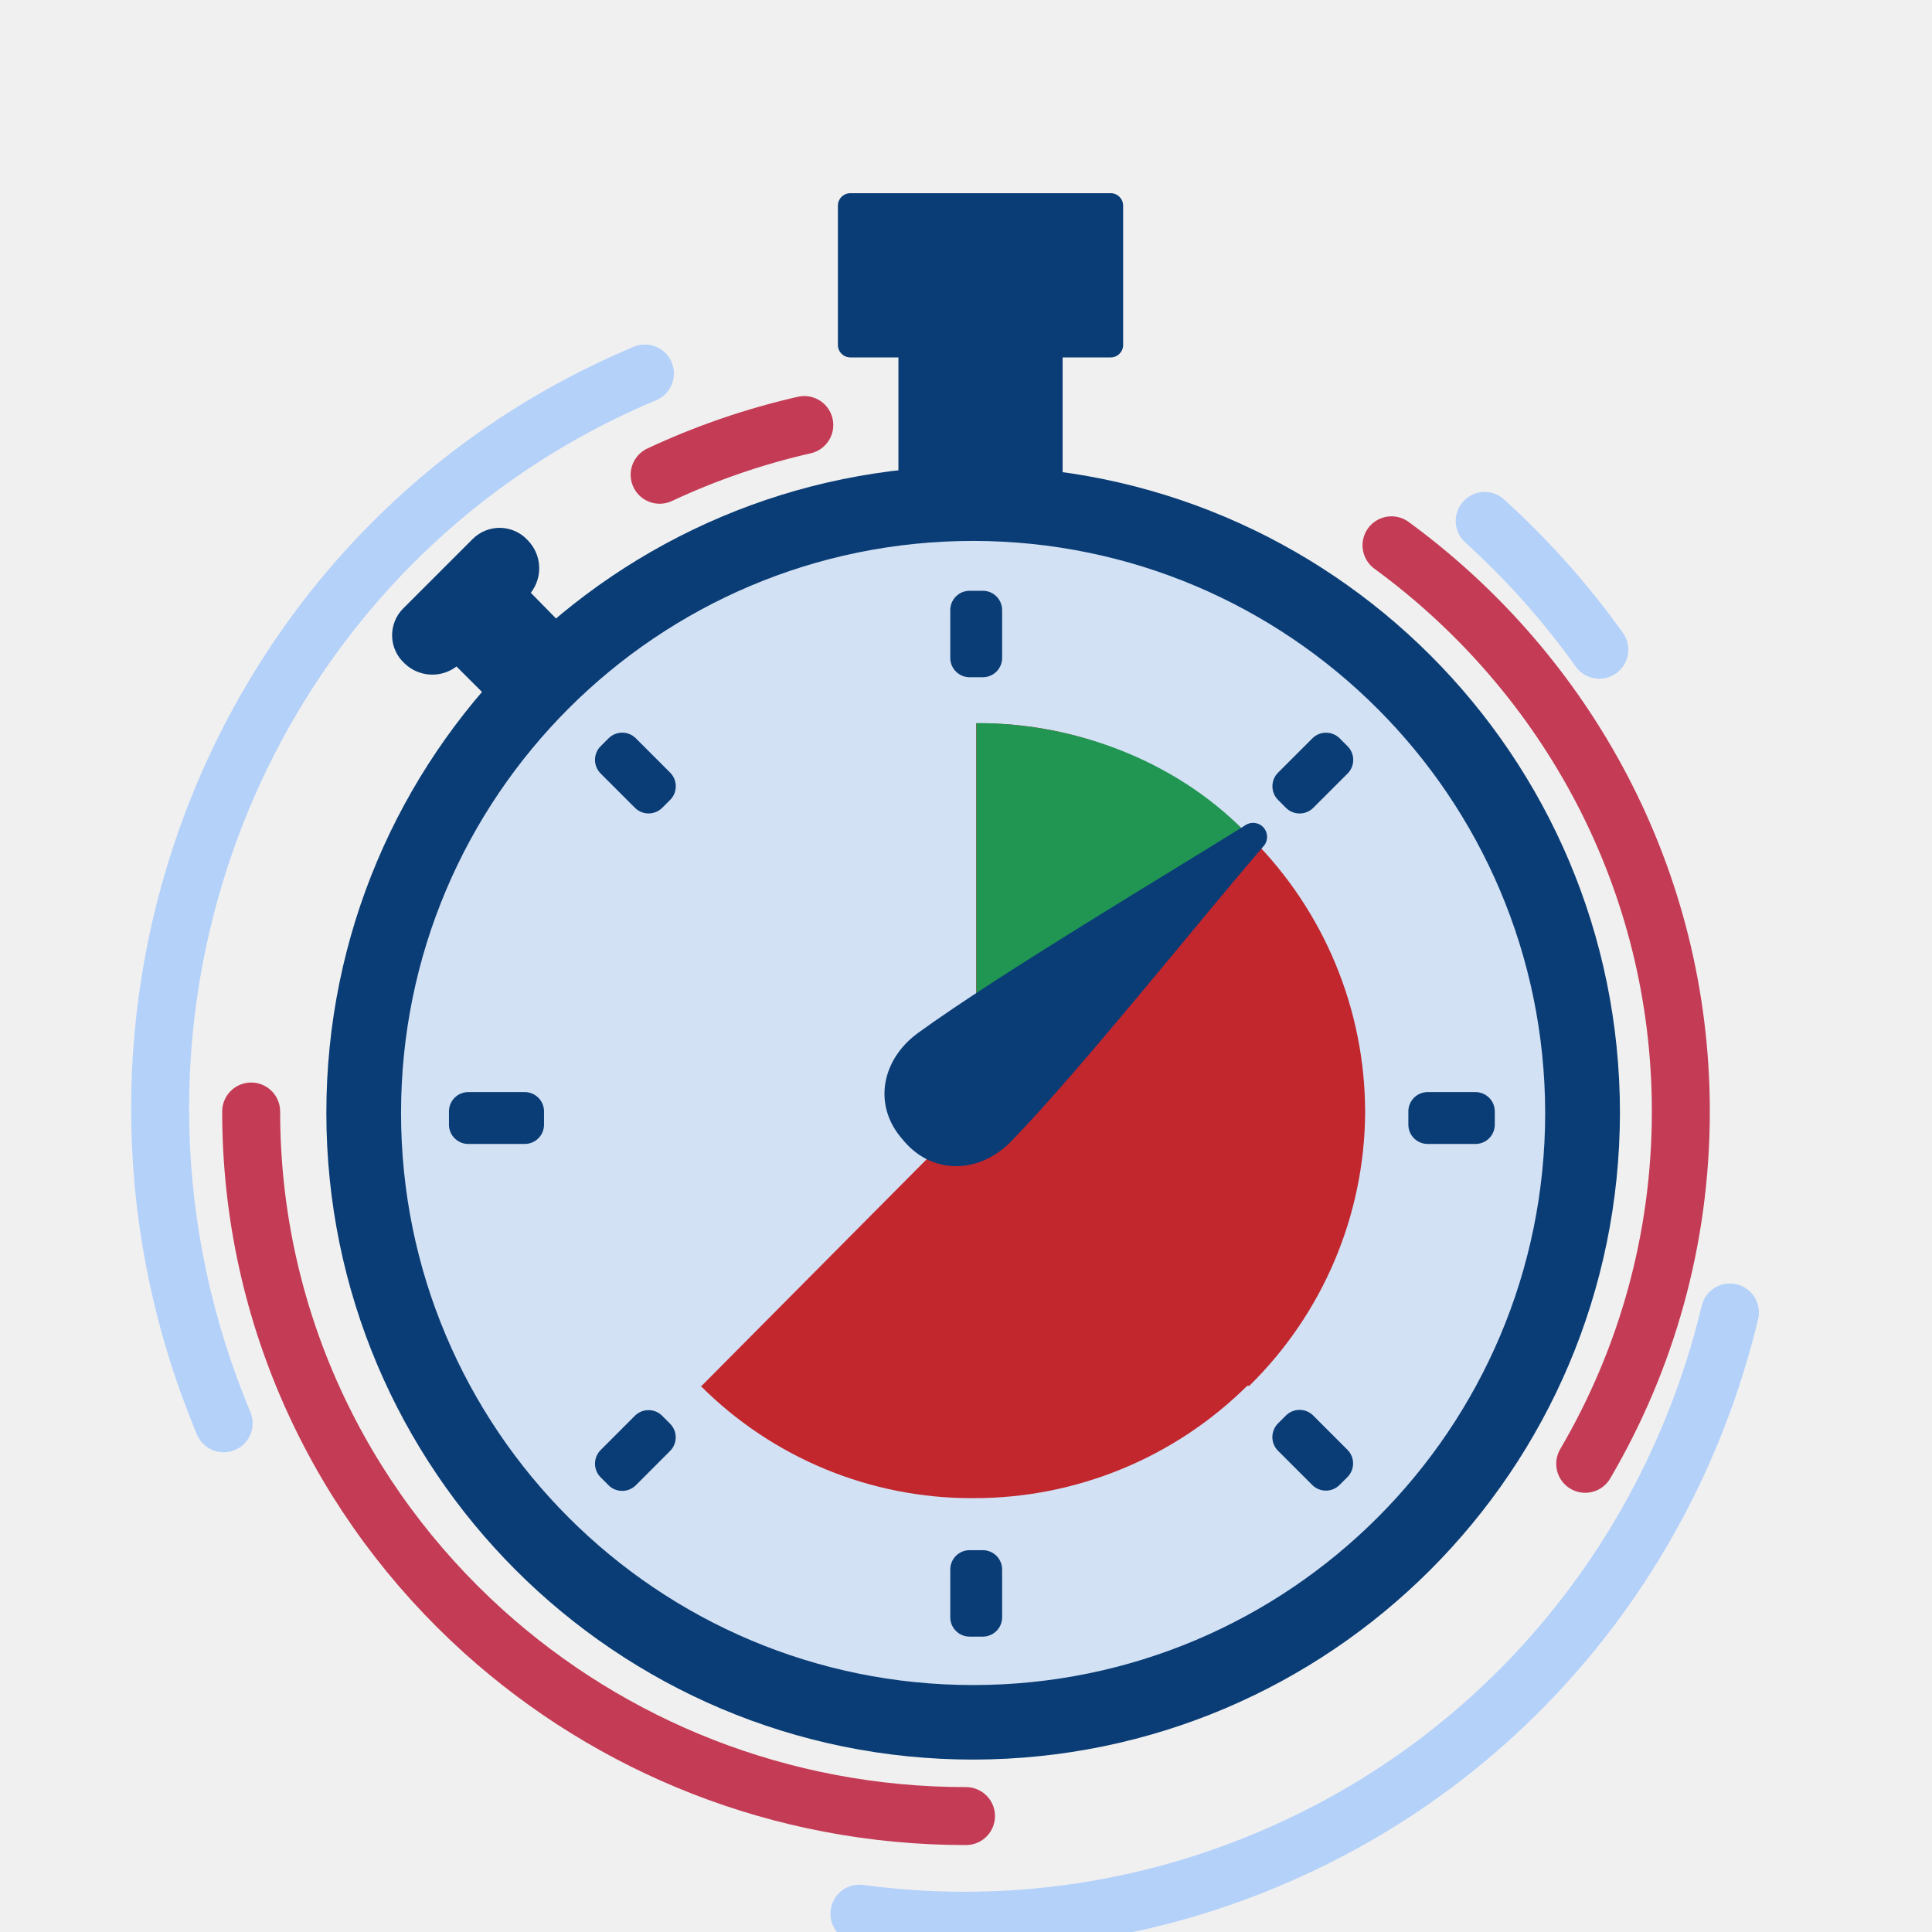
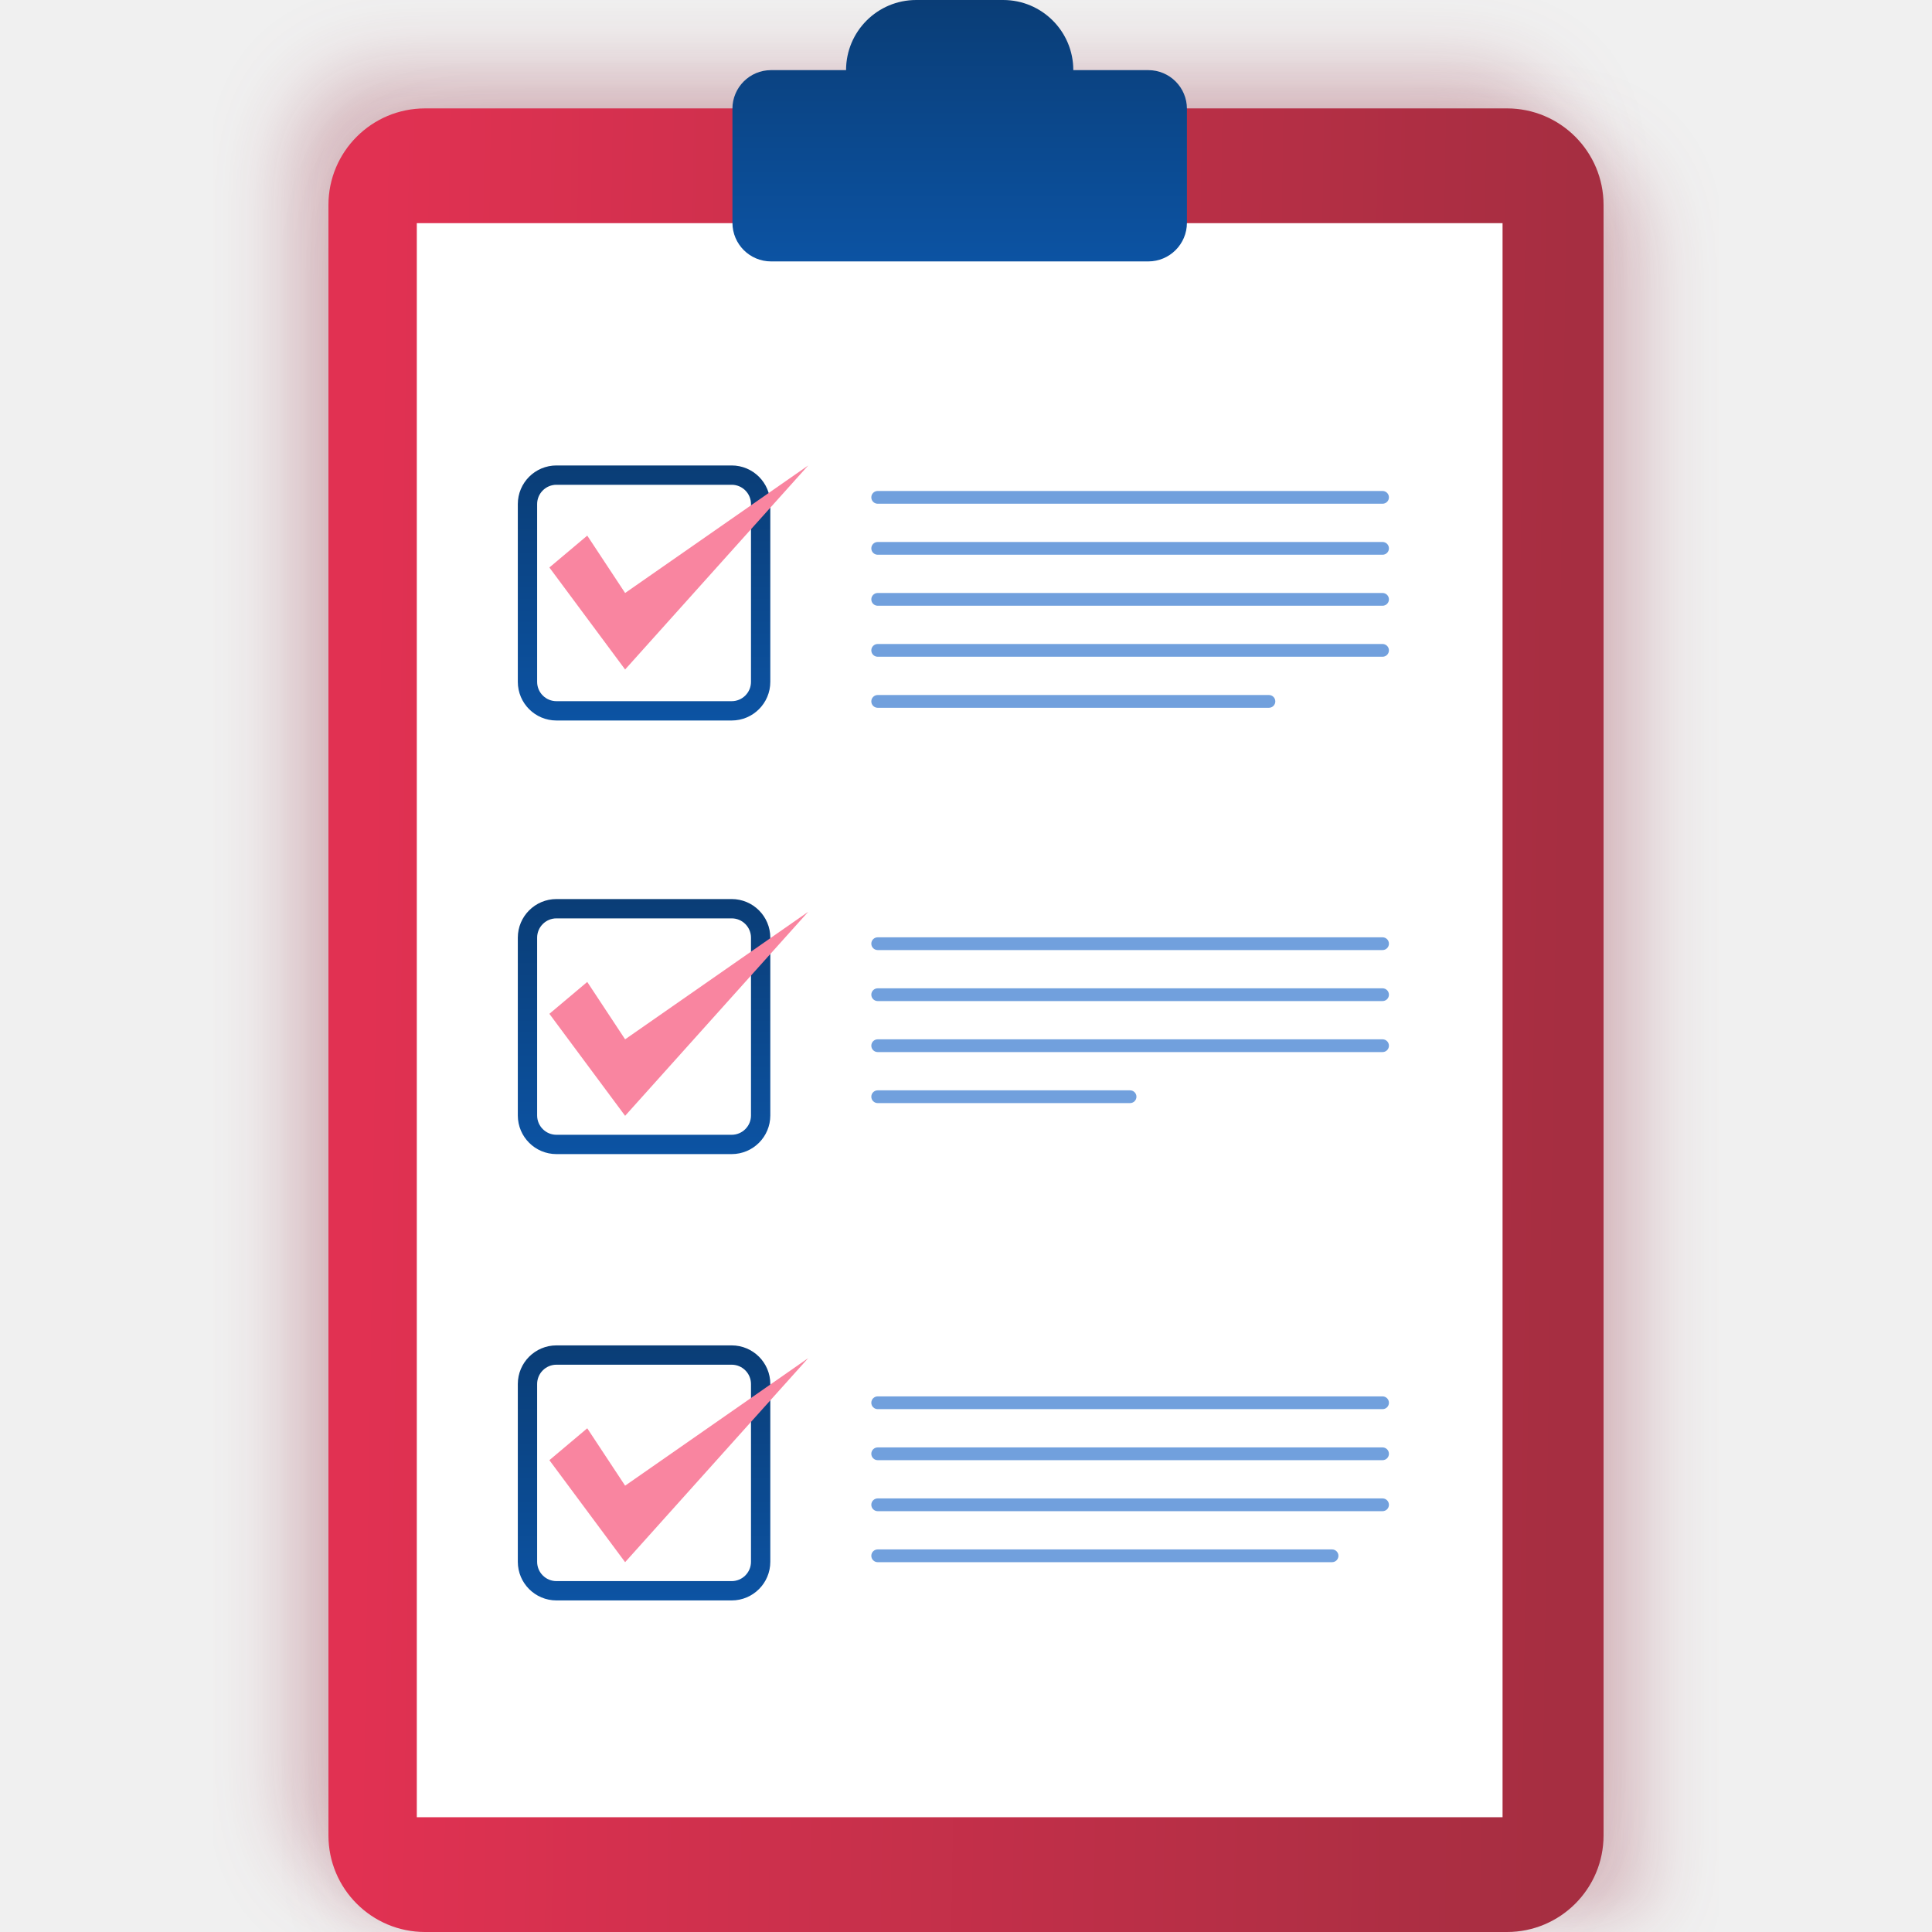
<svg xmlns="http://www.w3.org/2000/svg" width="100" height="100" fill="none">
  <g clip-path="url(#clip0)">
-     <path d="M50 94c-9.62 0-18.384-3.619-24.964-9.551C17.639 77.78 13 68.19 13 57.532m59.024-29.307C81.11 34.87 87 45.523 87 57.532c0 6.642-1.802 12.87-4.95 18.234M34.143 24.573A37.089 37.089 0 0141.63 22" stroke="#C43B55" stroke-width="3" stroke-linecap="round" />
-     <path d="M11.577 73.67c-4.188-10-4.24-20.686-.938-30.109 3.712-10.591 11.663-19.588 22.743-24.228m56.158 48.6c-2.953 12.34-11.464 23.099-23.947 28.326a40.46 40.46 0 01-21.11 2.792m32.364-72.086a41.801 41.801 0 015.934 6.665" stroke="#B4D1FA" stroke-width="3" stroke-linecap="round" />
-     <path d="M27.323 27.97a1.973 1.973 0 00-2.863-.066l-3.58 3.579a1.964 1.964 0 00.064 2.858 2.067 2.067 0 002.684.157l2.062 2.058 3.812-3.807-2.027-2.067a2.067 2.067 0 00-.152-2.711z" fill="#0A3D76" />
-     <circle cx="50" cy="57.421" r="31.316" fill="#D3E1F4" />
-     <path d="M50.376 91.076A33.478 33.478 0 1183.848 57.6a33.517 33.517 0 01-33.472 33.476zm0-63.078A29.61 29.61 0 1079.978 57.6a29.643 29.643 0 00-29.602-29.603z" fill="#0A3D76" />
-     <path d="M50.87 30.579h-.684a1 1 0 00-1 1v2.474a1 1 0 001 1h.684a1 1 0 001-1v-2.474a1 1 0 00-1-1zm-19.372 7.636l-.408.407a1 1 0 000 1.415l1.774 1.774a1 1 0 001.414 0l.408-.407a1 1 0 000-1.414l-1.774-1.775a1 1 0 00-1.414 0zM27.16 56.526h-2.922a1 1 0 00-1 1v.685a1 1 0 001 1h2.921a1 1 0 001-1v-.685a1 1 0 00-1-1zm5.7 16.755l-1.77 1.772a1 1 0 000 1.414l.407.408a1 1 0 001.415 0l1.77-1.772a1 1 0 000-1.414l-.407-.408a1 1 0 00-1.415 0zm18.01 6.956h-.684a1 1 0 00-1 1v2.474a1 1 0 001 1h.684a1 1 0 001-1v-2.474a1 1 0 00-1-1zm15.687-6.969l-.407.408a1 1 0 000 1.415l1.77 1.77a1 1 0 001.415 0l.408-.407a1 1 0 000-1.414l-1.771-1.772a1 1 0 00-1.415 0zm9.813-16.742h-2.474a1 1 0 00-1 1v.685a1 1 0 001 1h2.474a1 1 0 001-1v-.685a1 1 0 00-1-1zm-8.442-18.309l-1.775 1.774a1 1 0 000 1.414l.408.408a1 1 0 001.414 0l1.775-1.774a1 1 0 000-1.414l-.408-.408a1 1 0 00-1.414 0zM55.002 16.71h-8.5v10.737h8.5V16.711z" fill="#0A3D76" />
-     <path d="M57.489 10H44.014a.644.644 0 00-.644.644v7.212c0 .356.288.644.644.644h13.475a.644.644 0 00.644-.644v-7.212a.644.644 0 00-.644-.644z" fill="#0A3D76" />
-     <path d="M70.66 57.524v.076a19.983 19.983 0 01-5.995 14.128h-.108a20.082 20.082 0 01-14.181 5.816h-.032a19.81 19.81 0 01-14.083-5.816h.058L50.528 57.42V37.44c2.63-.028 5.237.482 7.662 1.501 2.425 1.02 4.771 2.556 6.591 4.454a20.065 20.065 0 015.878 14.128z" fill="#C1272D" />
-     <path d="M64.772 43.392c-3.588-3.866-8.896-5.968-14.235-5.968V57.42l14.235-14.03z" fill="#219653" />
-     <path d="M52.364 59.05c-1.617 1.68-4.011 1.797-5.538.056l-.133-.157c-1.53-1.759-1.054-4.111.814-5.477 4.207-3.057 13.06-8.32 16.932-10.746a.725.725 0 01.95 1.086c-3.479 4.041-9.406 11.502-13.025 15.237z" fill="#0A3D76" />
+     <g filter="url(#filter0_dd)">
+       <rect x="17" y="5.611" width="66" height="94.389" rx="5" fill="url(#paint0_linear)" />
+     </g>
+     <path fill="#fff" d="M21.574 11.551h56.198v82.508H21.574z" />
+     <path d="M37.91 5.63a2 2 0 012-2h3.882A3.63 3.63 0 0147.422 0h4.502a3.63 3.63 0 013.63 3.63h3.881a2 2 0 012 2v5.901a2 2 0 01-2 2H39.911a2 2 0 01-2-2v-5.9z" fill="url(#paint1_linear)" />
+     <rect x="45.099" y="25.413" width="26.792" height=".66" rx=".33" fill="#71A0DD" />
+     <rect x="45.099" y="28.053" width="26.792" height=".66" rx=".33" fill="#71A0DD" />
+     <rect x="45.099" y="30.693" width="26.792" height=".66" rx=".33" fill="#71A0DD" />
+     <rect x="45.099" y="33.333" width="26.792" height=".66" rx=".33" fill="#71A0DD" />
+     <rect x="45.099" y="35.974" width="20.911" height=".66" rx=".33" fill="#71A0DD" />
+     <rect x="45.099" y="48.515" width="26.792" height=".66" rx=".33" fill="#71A0DD" />
+     <rect x="45.099" y="51.155" width="26.792" height=".66" rx=".33" fill="#71A0DD" />
+     <rect x="45.099" y="53.795" width="26.792" height=".66" rx=".33" fill="#71A0DD" />
+     <rect x="45.099" y="56.436" width="13.723" height=".66" rx=".33" fill="#71A0DD" />
+     <rect x="45.099" y="72.277" width="26.792" height=".66" rx=".33" fill="#71A0DD" />
+     <rect x="45.099" y="74.918" width="26.792" height=".66" rx=".33" fill="#71A0DD" />
+     <rect x="45.099" y="77.558" width="26.792" height=".66" rx=".33" fill="#71A0DD" />
+     <rect x="45.099" y="80.198" width="24.178" height=".66" rx=".33" fill="#71A0DD" />
+     <rect x="27.302" y="24.592" width="12.069" height="12.201" rx="1.5" stroke="url(#paint2_linear)" />
+     <path d="M28.436 29.373l1.96-1.65 1.96 2.97 9.476-6.6-9.476 10.56-3.92-5.28z" fill="#F985A0" />
+     <rect x="27.302" y="47.035" width="12.069" height="12.201" rx="1.5" stroke="url(#paint3_linear)" />
+     <path d="M28.436 52.475l1.96-1.65 1.96 2.97 9.476-6.6-9.476 10.56-3.92-5.28z" fill="#F985A0" />
+     <rect x="27.302" y="70.137" width="12.069" height="12.201" rx="1.5" stroke="url(#paint4_linear)" />
+     <path d="M28.436 75.578l1.96-1.65 1.96 2.97 9.476-6.601-9.476 10.561-3.92-5.28z" fill="#F985A0" />
  </g>
  <defs>
+     <linearGradient id="paint0_linear" x1="80.966" y1="52.805" x2="18.938" y2="51.874" gradientUnits="userSpaceOnUse">
+       <stop stop-color="#A62E41" />
+       <stop offset="1" stop-color="#E13152" />
+     </linearGradient>
+     <linearGradient id="paint1_linear" x1="49.673" y1="0" x2="49.673" y2="13.531" gradientUnits="userSpaceOnUse">
+       <stop stop-color="#0A3D76" />
+       <stop offset="1" stop-color="#0C53A3" />
+     </linearGradient>
+     <linearGradient id="paint2_linear" x1="33.337" y1="24.092" x2="33.337" y2="37.294" gradientUnits="userSpaceOnUse">
+       <stop stop-color="#0A3D76" />
+       <stop offset="1" stop-color="#0C53A3" />
+     </linearGradient>
+     <linearGradient id="paint3_linear" x1="33.337" y1="46.535" x2="33.337" y2="59.736" gradientUnits="userSpaceOnUse">
+       <stop stop-color="#0A3D76" />
+       <stop offset="1" stop-color="#0C53A3" />
+     </linearGradient>
+     <linearGradient id="paint4_linear" x1="33.337" y1="69.637" x2="33.337" y2="82.838" gradientUnits="userSpaceOnUse">
+       <stop stop-color="#0A3D76" />
+       <stop offset="1" stop-color="#0C53A3" />
+     </linearGradient>
    <clipPath id="clip0">
      <path fill="#fff" d="M0 0h100v100H0z" />
    </clipPath>
+     <filter id="filter0_dd" x="11" y="-.389" width="78" height="106.389" filterUnits="userSpaceOnUse" color-interpolation-filters="sRGB">
+       <feFlood flood-opacity="0" result="BackgroundImageFix" />
+       <feColorMatrix in="SourceAlpha" values="0 0 0 0 0 0 0 0 0 0 0 0 0 0 0 0 0 0 127 0" />
+       <feOffset dx="2" dy="2" />
+       <feGaussianBlur stdDeviation="2" />
+       <feColorMatrix values="0 0 0 0 0.604 0 0 0 0 0.219 0 0 0 0 0.294 0 0 0 0.3 0" />
+       <feBlend in2="BackgroundImageFix" result="effect1_dropShadow" />
+       <feColorMatrix in="SourceAlpha" values="0 0 0 0 0 0 0 0 0 0 0 0 0 0 0 0 0 0 127 0" />
+       <feOffset dx="-2" dy="-2" />
+       <feGaussianBlur stdDeviation="2" />
+       <feColorMatrix values="0 0 0 0 0.604 0 0 0 0 0.219 0 0 0 0 0.294 0 0 0 0.3 0" />
+       <feBlend in2="effect1_dropShadow" result="effect2_dropShadow" />
+       <feBlend in="SourceGraphic" in2="effect2_dropShadow" result="shape" />
+     </filter>
  </defs>
</svg>
